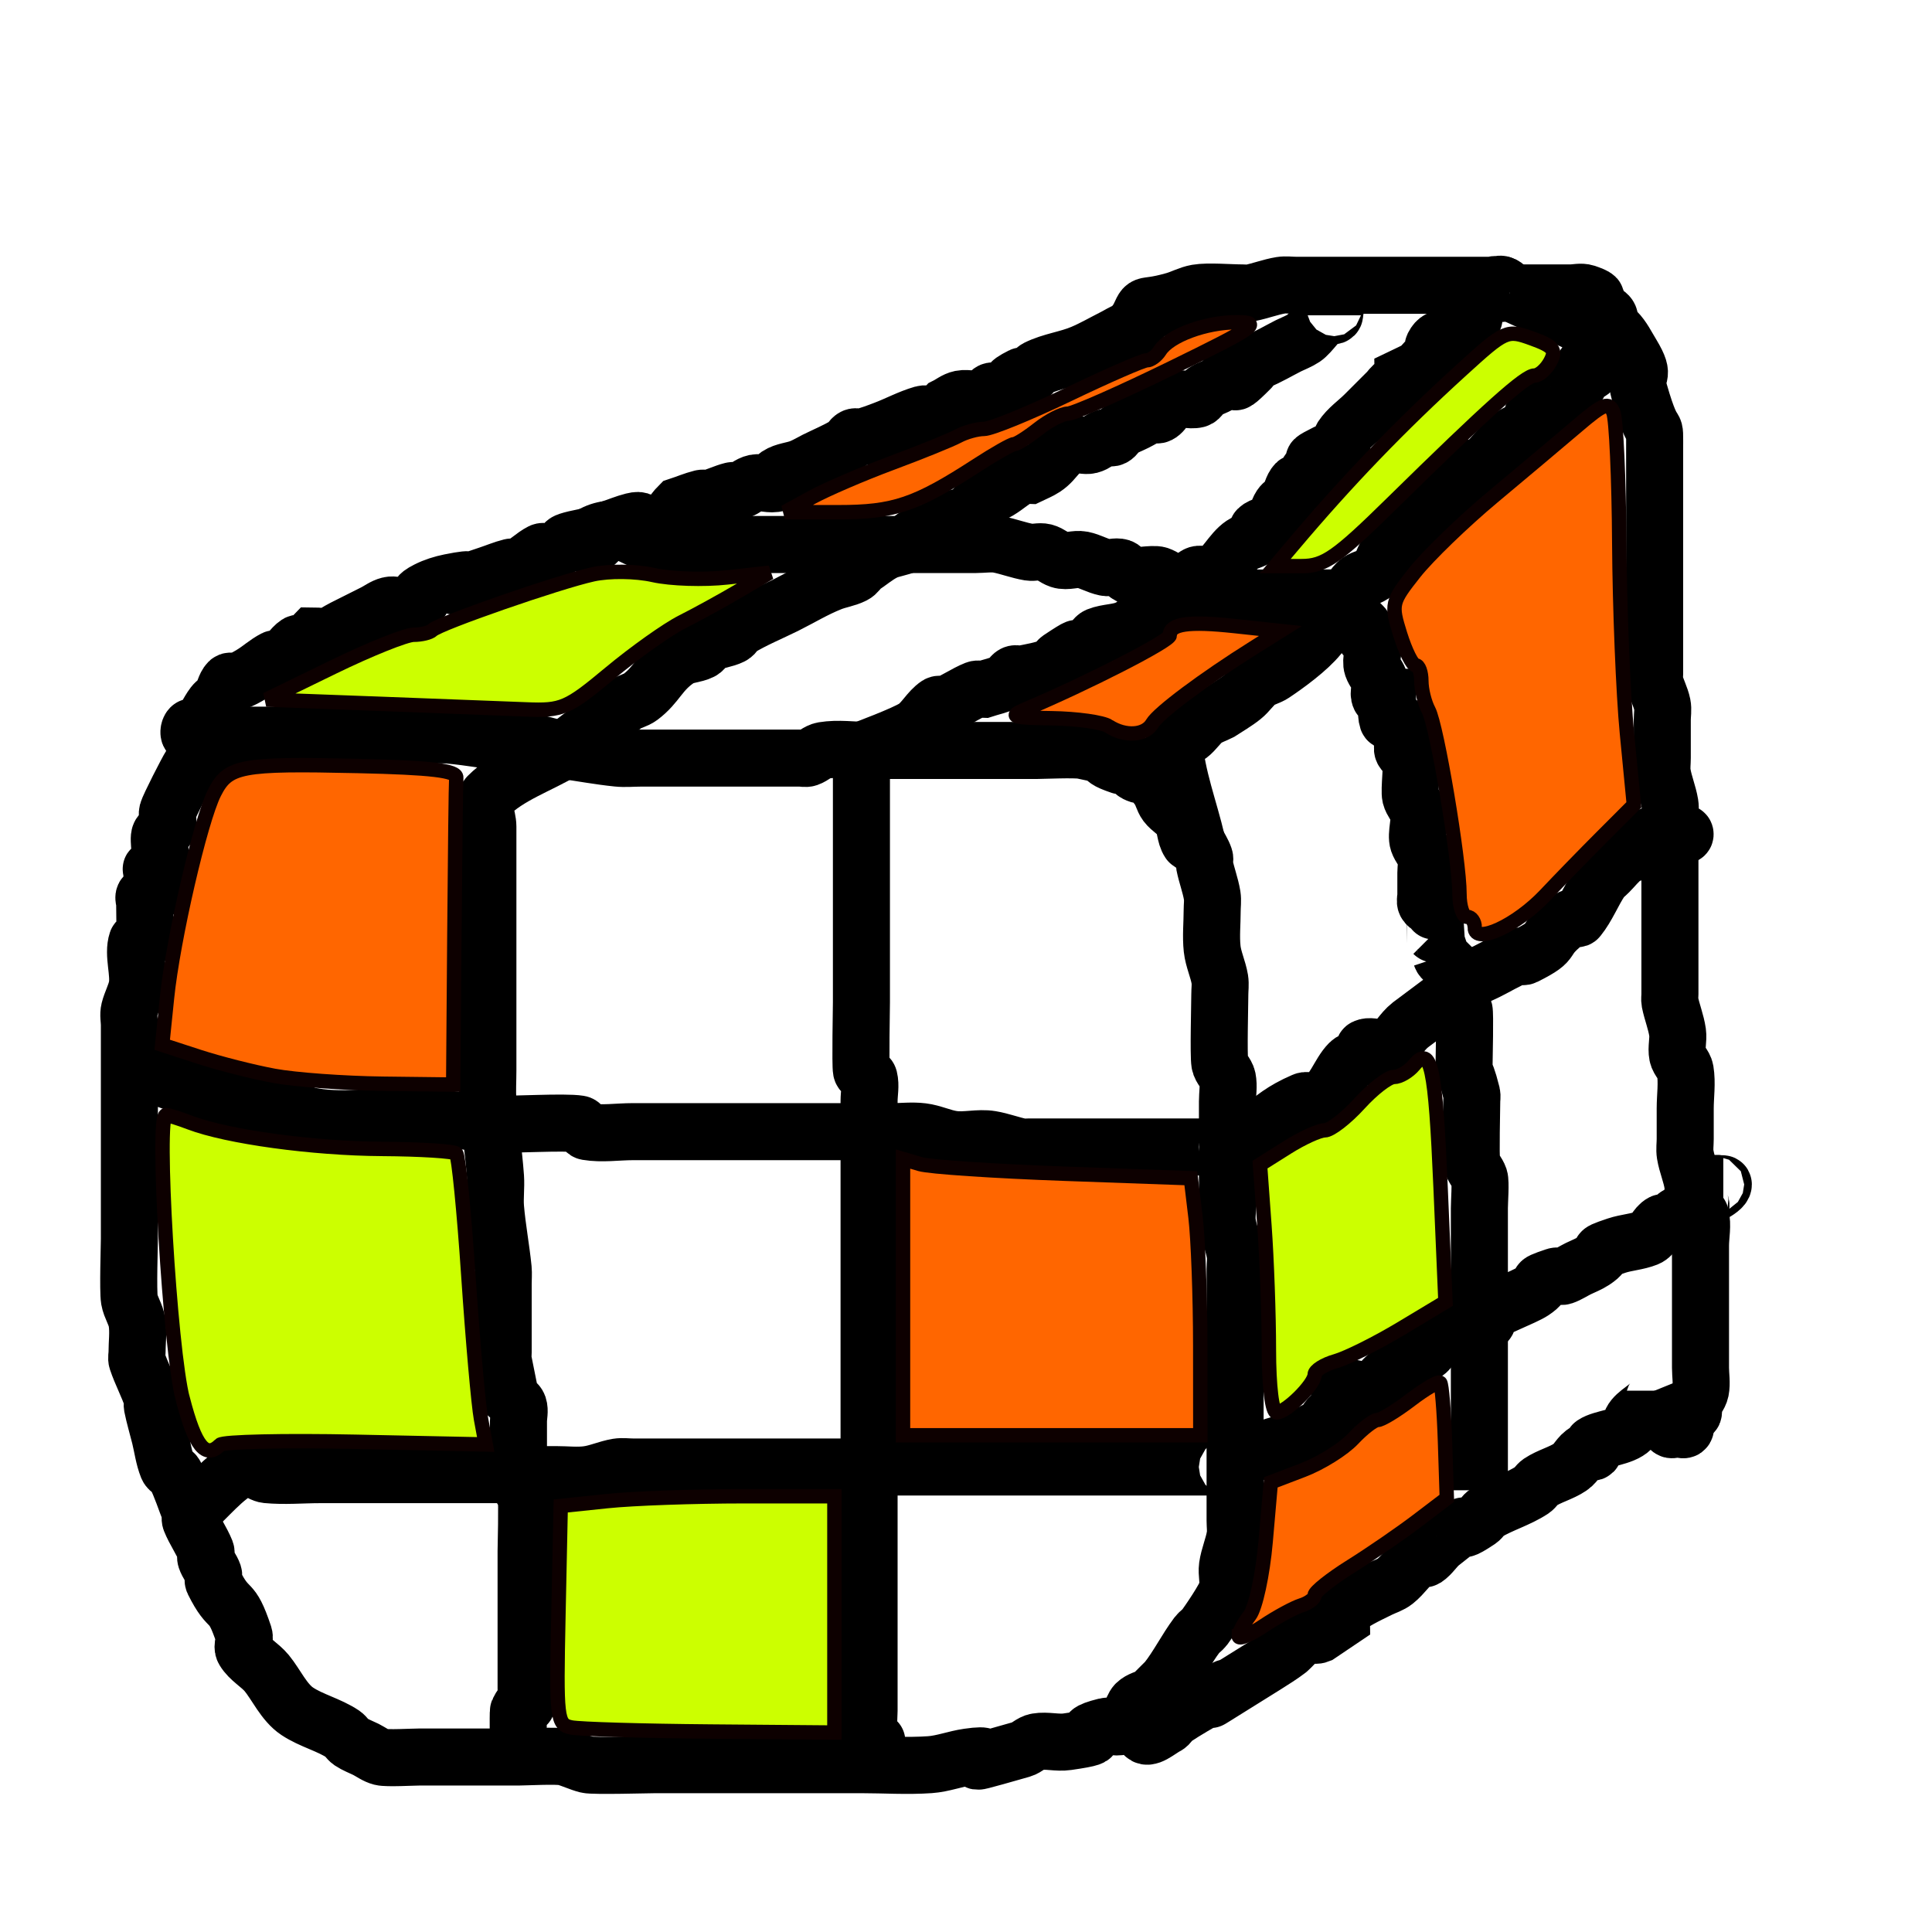
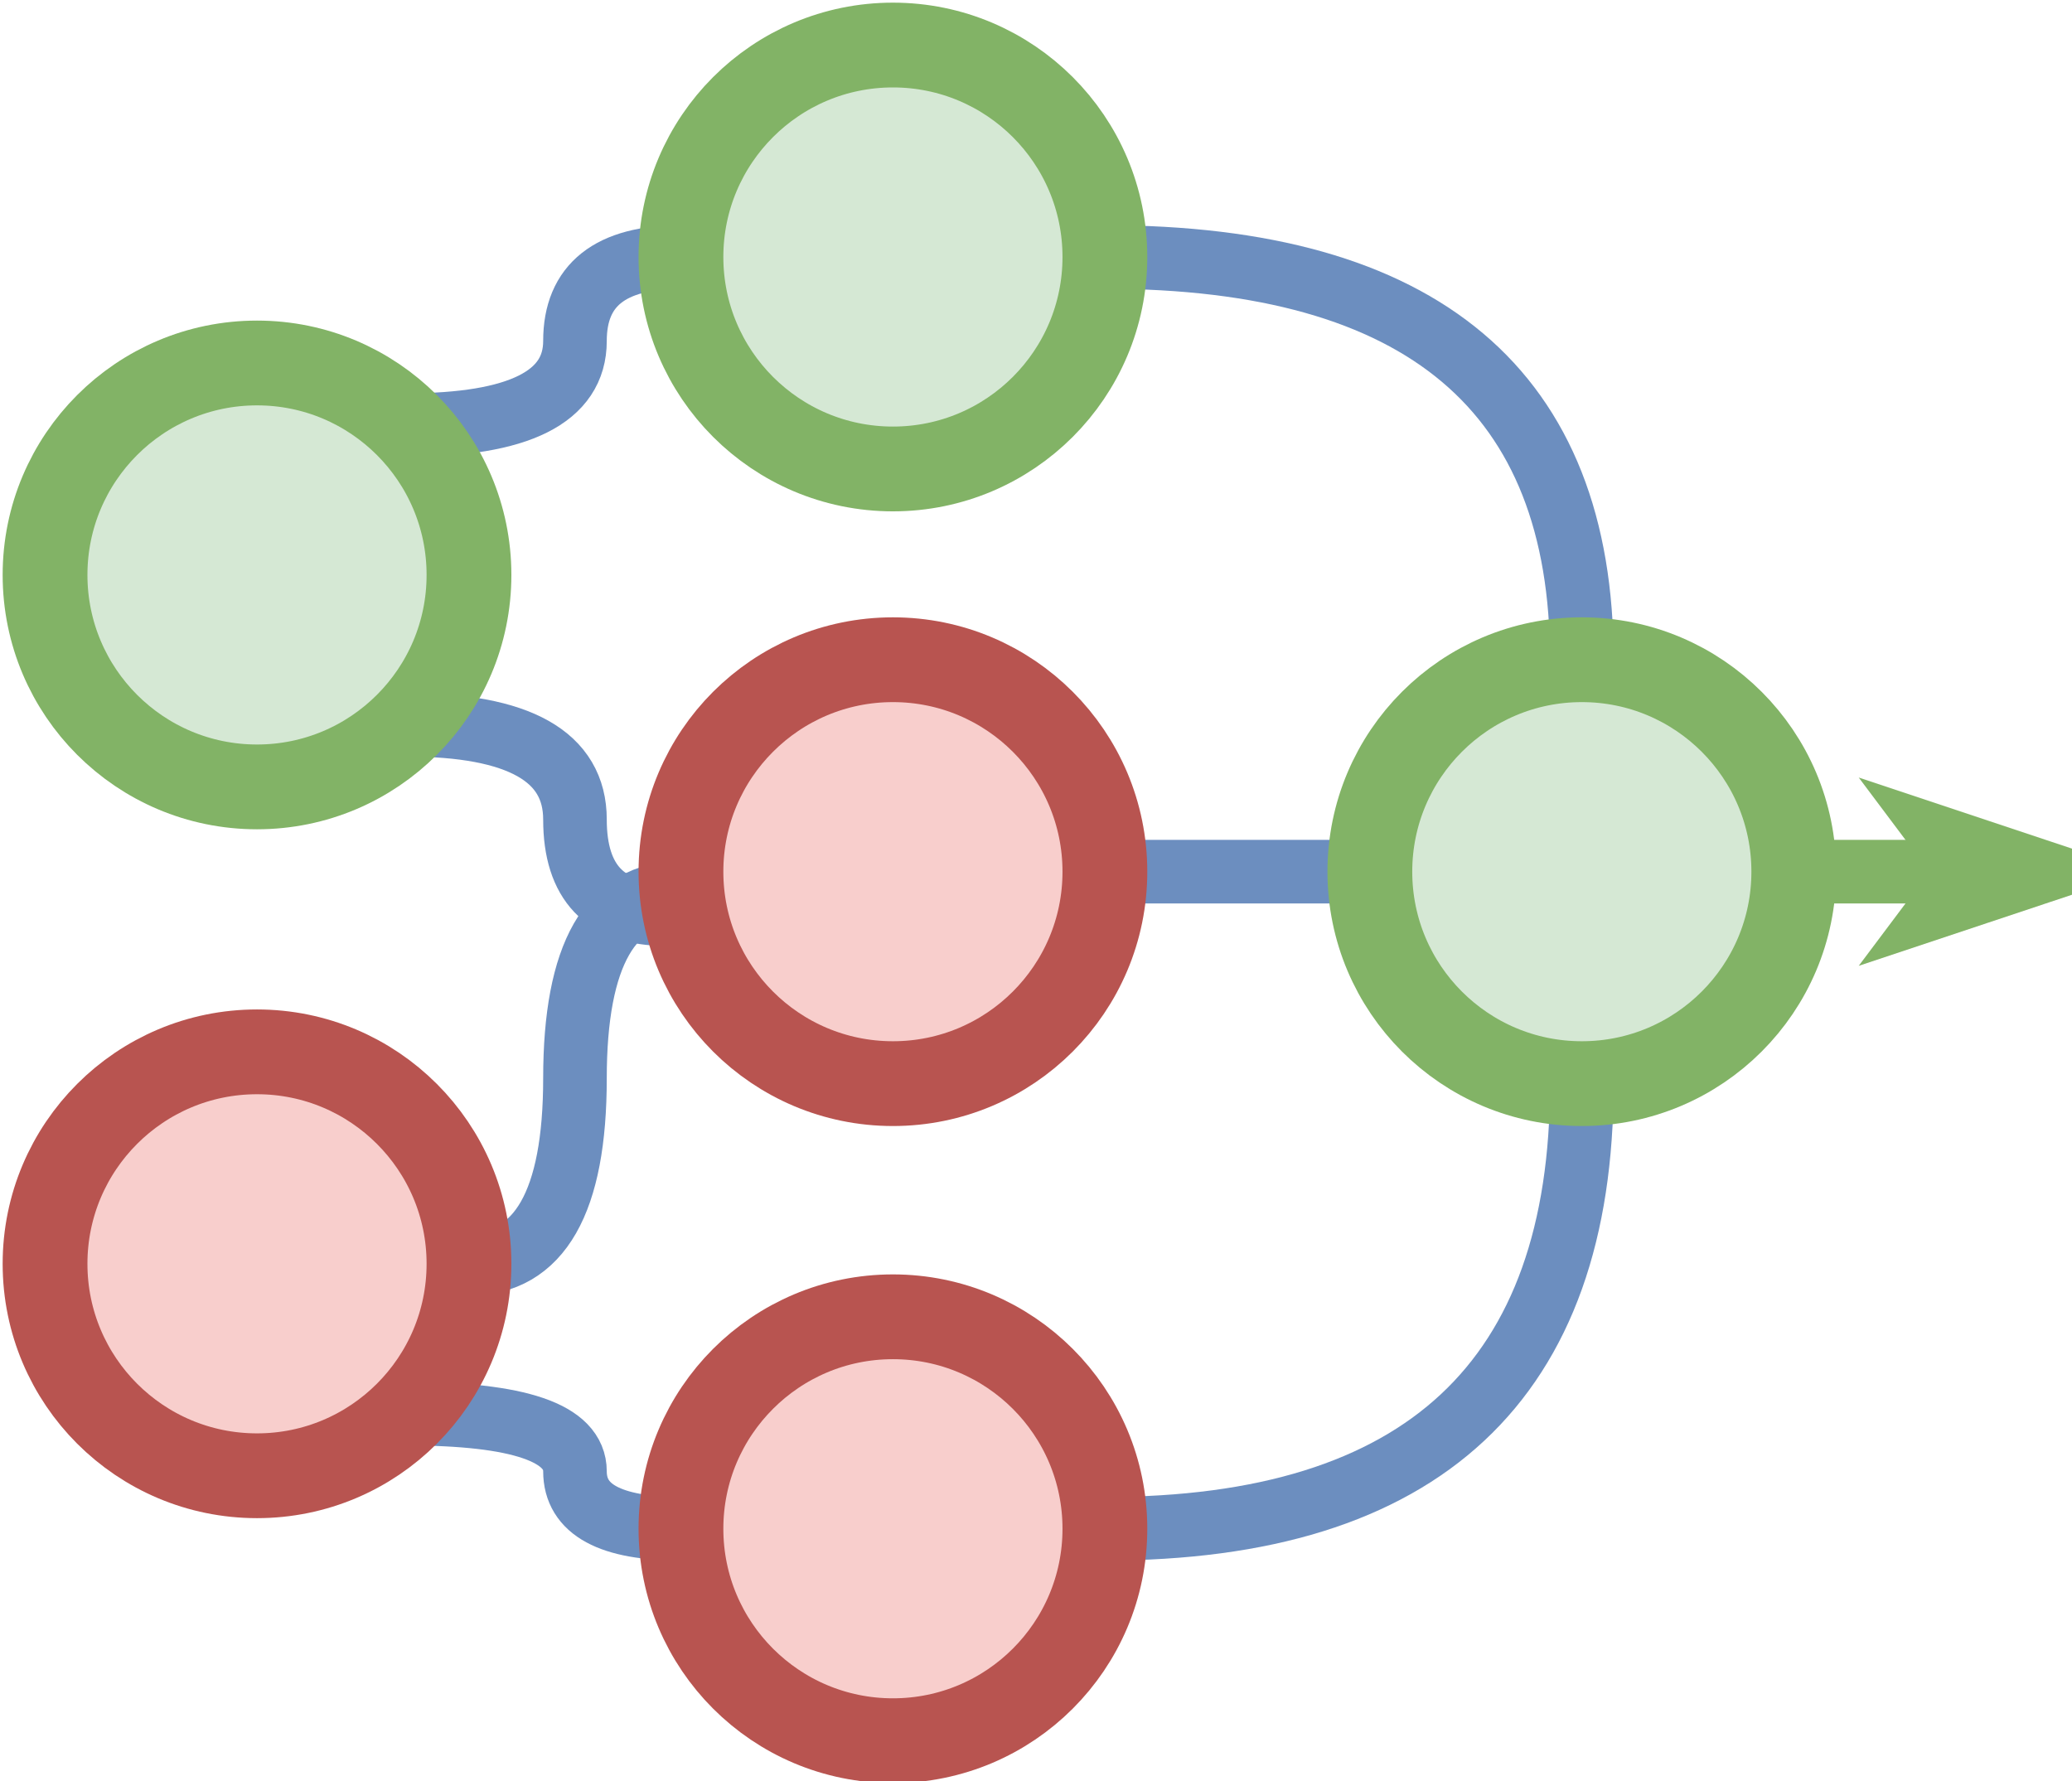
- <svg xmlns="http://www.w3.org/2000/svg" width="64" height="64" viewBox="0 0 16.933 16.933" version="1.1" id="svg8">
-   <defs id="defs2" />
-   <g id="layer1" transform="translate(0,-280.0666)">
-     <flowRoot xml:space="preserve" id="flowRoot4522" style="font-style:normal;font-weight:normal;font-size:40px;line-height:1.25;font-family:sans-serif;letter-spacing:0px;word-spacing:0px;fill:#000000;fill-opacity:1;stroke:none" transform="scale(0.2645833)">
-       <flowRegion id="flowRegion4524">
-         <rect id="rect4526" width="148.571" height="134.286" x="231.429" y="433.948" />
-       </flowRegion>
-       <flowPara id="flowPara4528" />
-     </flowRoot>
-     <path style="fill:none;stroke:#000000;stroke-width:0.5;stroke-linecap:butt;stroke-linejoin:miter;stroke-opacity:1;stroke-miterlimit:4;stroke-dasharray:none" d="m 2.071,286.51 c 0.557,0 1.114,0 1.67,0 0.067,0 0.134,-0.006 0.2,0 0.179,0.016 0.356,0.051 0.535,0.067 0.067,0.006 0.134,-0.009 0.2,0 0.091,0.013 0.178,0.045 0.267,0.067 0.156,0.022 0.311,0.051 0.468,0.067 0.066,0.007 0.134,0 0.2,0 0.2,0 0.401,0 0.601,0 0.134,0 0.267,0 0.401,0 0.134,0 0.267,0 0.401,0 0.022,0 0.046,0.007 0.067,0 0.047,-0.016 0.085,-0.059 0.134,-0.067 0.132,-0.022 0.267,0 0.401,0 0.312,0 0.624,0 0.935,0 0.178,0 0.356,0 0.535,0 0.049,0 0.335,-0.013 0.401,0 0.348,0.07 0.067,0.044 0.334,0.134 0.021,0.007 0.047,-0.01 0.067,0 0.028,0.014 0.039,0.053 0.067,0.067 0.187,0.093 -0.109,-0.28 0.2,0.134 0.03,0.04 0.037,0.094 0.067,0.134 0.038,0.05 0.101,0.08 0.134,0.134 0.036,0.06 0.028,0.142 0.067,0.2 0.012,0.018 0.045,0 0.067,0 0.022,0.044 0.051,0.086 0.067,0.134 0.007,0.021 -0.004,0.045 0,0.067 0.018,0.09 0.052,0.177 0.067,0.267 0.007,0.044 0,0.089 0,0.134 0,0.111 -0.012,0.223 0,0.334 0.01,0.091 0.052,0.177 0.067,0.267 0.007,0.044 0,0.089 0,0.134 0,0.074 -0.012,0.531 0,0.601 0.008,0.049 0.057,0.085 0.067,0.134 0.013,0.066 0,0.134 0,0.2 0,0.2 0,0.401 0,0.601 0,0.111 0,0.223 0,0.334 0,0.045 -0.007,0.09 0,0.134 0.015,0.091 0.052,0.177 0.067,0.267 0.007,0.044 0,0.089 0,0.134 0,0.134 0,0.267 0,0.401 0,0.334 0,0.668 0,1.002 0,0.178 0,0.356 0,0.535 0,0.089 0,0.178 0,0.267 0,0.045 0.007,0.09 0,0.134 -0.015,0.091 -0.054,0.176 -0.067,0.267 -0.009,0.066 0.013,0.135 0,0.2 -0.014,0.071 -0.182,0.31 -0.2,0.334 -0.019,0.025 -0.048,0.042 -0.067,0.067 -0.096,0.128 -0.167,0.275 -0.267,0.401 -0.045,0.044 -0.089,0.089 -0.134,0.134 -0.045,0.022 -0.098,0.032 -0.134,0.067 -0.041,0.041 -0.057,0.175 -0.134,0.2 -0.042,0.014 -0.09,-0.011 -0.134,0 -0.344,0.086 0.122,0.069 -0.334,0.134 -0.088,0.013 -0.179,-0.015 -0.267,0 -0.049,0.008 -0.086,0.053 -0.134,0.067 -0.781,0.223 -0.062,0.009 -0.468,0.067 -0.112,0.016 -0.221,0.059 -0.334,0.067 -0.2,0.014 -0.401,0 -0.601,0 -0.267,0 -0.535,0 -0.802,0 -0.334,0 -0.668,0 -1.002,0 -0.054,0 -0.547,0.014 -0.601,0 -0.068,-0.017 -0.132,-0.05 -0.2,-0.067 -0.062,-0.015 -0.35,0 -0.401,0 -0.29,0 -0.579,0 -0.869,0 -0.056,0 -0.283,0.013 -0.334,0 -0.048,-0.012 -0.089,-0.044 -0.134,-0.067 -0.045,-0.022 -0.092,-0.039 -0.134,-0.067 -0.026,-0.018 -0.041,-0.049 -0.067,-0.067 -0.123,-0.082 -0.278,-0.118 -0.401,-0.2 -0.116,-0.077 -0.186,-0.236 -0.267,-0.334 -0.06,-0.073 -0.152,-0.119 -0.2,-0.2 -0.023,-0.038 0.014,-0.091 0,-0.134 -0.117,-0.351 -0.121,-0.174 -0.267,-0.468 -0.01,-0.02 0.007,-0.046 0,-0.067 -0.016,-0.047 -0.051,-0.086 -0.067,-0.134 -0.007,-0.021 0.008,-0.046 0,-0.067 -0.037,-0.092 -0.097,-0.175 -0.134,-0.267 -0.008,-0.021 0,-0.044 0,-0.067 -0.045,-0.111 -0.08,-0.227 -0.134,-0.334 -0.014,-0.028 -0.055,-0.038 -0.067,-0.067 -0.034,-0.085 -0.045,-0.178 -0.067,-0.267 -0.022,-0.089 -0.049,-0.177 -0.067,-0.267 -0.004,-0.022 0.007,-0.046 0,-0.067 -0.038,-0.114 -0.096,-0.22 -0.134,-0.334 -0.007,-0.021 0,-0.045 0,-0.067 0,-0.089 0.013,-0.179 0,-0.267 -0.01,-0.07 -0.055,-0.131 -0.067,-0.2 -0.013,-0.077 0,-0.48 0,-0.535 0,-0.245 0,-0.49 0,-0.735 0,-0.245 0,-0.49 0,-0.735 0,-0.134 0,-0.267 0,-0.401 0,-0.044 -0.011,-0.09 0,-0.134 0.017,-0.068 0.053,-0.131 0.067,-0.2 0.024,-0.122 -0.039,-0.285 0,-0.401 0.007,-0.021 0.057,0.02 0.067,0 0.005,-0.01 0,-0.315 0,-0.334 0,-0.022 -0.016,-0.051 0,-0.067 0.016,-0.016 0.06,0.021 0.067,0 0,-0.474 -0.047,-0.039 0.067,-0.267 0.021,-0.042 -0.021,-0.225 0,-0.267 0.014,-0.028 0.057,-0.037 0.067,-0.067 0.014,-0.042 -0.011,-0.09 0,-0.134 0.011,-0.043 0.172,-0.358 0.2,-0.401 0.017,-0.026 0.053,-0.039 0.067,-0.067 0.01,-0.02 -0.016,-0.051 0,-0.067 0.016,-0.016 0.046,0.008 0.067,0 0.092,-0.037 0.178,-0.089 0.267,-0.134 z" id="path4566" />
-     <path style="fill:none;stroke:#000000;stroke-width:0.5;stroke-linecap:butt;stroke-linejoin:miter;stroke-opacity:1;stroke-miterlimit:4;stroke-dasharray:none" d="m 7.55,286.643 c 0,0.735 0,1.47 0,2.205 0,0.053 -0.01,0.552 0,0.601 0.006,0.031 0.059,0.036 0.067,0.067 0.016,0.065 0,0.134 0,0.2 0,0.089 0,0.178 0,0.267 0,0.245 0,0.49 0,0.735 0,0.869 0,1.737 0,2.606 0,0.445 0,0.891 0,1.336 0,0.134 0,0.267 0,0.401 0,0.03 -0.01,0.18 0,0.2 0.083,0.165 0.067,-0.023 0.067,0.134" id="path4568" />
-     <path style="fill:none;stroke:#000000;stroke-width:0.5;stroke-linecap:butt;stroke-linejoin:miter;stroke-opacity:1;stroke-miterlimit:4;stroke-dasharray:none" d="m 4.944,286.643 c -0.223,0.134 -0.485,0.217 -0.668,0.401 -0.063,0.063 0,0.178 0,0.267 0,0.401 0,0.802 0,1.203 0,0.529 0,0.406 0,0.935 0,0.089 -0.006,0.178 0,0.267 0.016,0.223 0.051,0.445 0.067,0.668 0.006,0.089 -0.007,0.178 0,0.267 0.015,0.179 0.049,0.356 0.067,0.535 0.004,0.044 0,0.089 0,0.134 0,0.2 0,0.401 0,0.601 0,0.022 -0.004,0.045 0,0.067 0.022,0.111 0.045,0.223 0.067,0.334 0.022,0.022 0.057,0.037 0.067,0.067 0.014,0.042 0,0.089 0,0.134 0,0.156 0,0.312 0,0.468 0,0.022 -0.007,0.046 0,0.067 0.016,0.047 0.051,0.086 0.067,0.134 0.011,0.032 0,0.438 0,0.468 0,0.401 0,0.802 0,1.203 0,0.304 0.031,0.004 -0.067,0.2 -0.005,0.01 0,0.423 0,0.2" id="path4570" />
-     <path style="fill:none;stroke:#000000;stroke-width:0.5;stroke-linecap:butt;stroke-linejoin:miter;stroke-opacity:1;stroke-miterlimit:4;stroke-dasharray:none" d="m 1.136,289.45 c 0.306,0.033 0.572,0.204 0.869,0.267 0.176,0.038 0.358,0.035 0.535,0.067 0.069,0.013 0.13,0.061 0.2,0.067 0.31,0.056 0.624,-0.022 0.935,0 0.223,0.016 0.445,0.052 0.668,0.067 0.138,0.009 0.602,-0.022 0.735,0 0.031,0.005 0.036,0.062 0.067,0.067 0.132,0.022 0.267,0 0.401,0 0.312,0 0.624,0 0.935,0 0.334,0 0.668,0 1.002,0 0.111,0 0.223,0 0.334,0 0.089,0 0.179,-0.011 0.267,0 0.091,0.011 0.176,0.054 0.267,0.067 0.11,0.016 0.224,-0.018 0.334,0 0.091,0.015 0.177,0.049 0.267,0.067 0.022,0.004 0.045,0 0.067,0 0.067,0 0.134,0 0.2,0 0.245,0 0.49,0 0.735,0 0.178,0 0.356,0 0.535,0 0.067,0 0.134,0 0.2,0 0.022,0 0.067,-0.022 0.067,0 0,0.022 -0.045,0 -0.067,0" id="path4572" />
-     <path style="fill:none;stroke:#000000;stroke-width:0.5;stroke-linecap:butt;stroke-linejoin:miter;stroke-opacity:1;stroke-miterlimit:4;stroke-dasharray:none" d="m 1.67,293.325 c 0.156,-0.134 0.284,-0.309 0.468,-0.401 0.063,-0.032 0.13,0.06 0.2,0.067 0.155,0.015 0.312,0 0.468,0 0.445,0 0.891,0 1.336,0 0.245,0 0.49,0 0.735,0 0.089,0 0.179,0.011 0.267,0 0.091,-0.011 0.177,-0.052 0.267,-0.067 0.044,-0.007 0.089,0 0.134,0 0.111,0 0.223,0 0.334,0 0.223,0 0.445,0 0.668,0 0.824,0 1.648,0 2.472,0 0.423,0 0.846,0 1.27,0 0.134,0 0.267,0 0.401,0 0.022,0 0.067,-0.022 0.067,0 0,0.022 -0.045,0 -0.067,0" id="path4574" />
-     <path style="fill:none;stroke:#000000;stroke-width:0.5;stroke-linecap:butt;stroke-linejoin:miter;stroke-opacity:1;stroke-miterlimit:4;stroke-dasharray:none" d="m 2.071,286.51 c -0.134,-2e-5 -0.269,0.022 -0.401,-6e-5 -0.022,-0.004 -0.016,-0.051 0,-0.067 0.016,-0.016 0.051,0.016 0.067,0 0.057,-0.057 0.085,-0.136 0.134,-0.2 0.019,-0.025 0.049,-0.041 0.067,-0.067 0.028,-0.041 0.032,-0.098 0.067,-0.134 0.016,-0.016 0.046,0.007 0.067,0 0.047,-0.016 0.091,-0.041 0.134,-0.067 0.069,-0.041 0.129,-0.098 0.2,-0.134 0.02,-0.01 0.048,0.012 0.067,0 0.052,-0.035 0.081,-0.099 0.134,-0.134 0.019,-0.012 0.047,0.01 0.067,0 0.028,-0.014 0.045,-0.045 0.067,-0.067 0.045,0 0.09,0.011 0.134,0 0.048,-0.012 0.089,-0.045 0.134,-0.067 0.089,-0.044 0.178,-0.089 0.267,-0.134 0.045,-0.022 0.085,-0.055 0.134,-0.067 0.043,-0.011 0.09,0.011 0.134,0 0.323,-0.081 -0.003,-0.032 0.2,-0.134 0.063,-0.032 0.131,-0.053 0.2,-0.067 0.51,-0.102 -0.393,0.175 0.334,-0.067 0.067,-0.022 0.132,-0.05 0.2,-0.067 0.022,-0.005 0.047,0.01 0.067,0 0.072,-0.036 0.129,-0.098 0.2,-0.134 0.02,-0.01 0.046,0.007 0.067,0 0.267,-0.089 -0.014,-0.064 0.334,-0.134 0.044,-0.009 0.091,0.014 0.134,0 0.03,-0.01 0.045,-0.044 0.067,-0.067 0.067,-0.022 0.132,-0.05 0.2,-0.067 0.158,-0.04 -0.03,0.119 0.267,0 0.058,-0.023 0.089,-0.089 0.134,-0.134 0.067,-0.022 0.132,-0.05 0.2,-0.067 0.022,-0.005 0.045,0.005 0.067,0 0.068,-0.017 0.132,-0.05 0.2,-0.067 0.022,-0.005 0.046,0.007 0.067,0 0.047,-0.016 0.085,-0.057 0.134,-0.067 0.066,-0.013 0.137,0.021 0.2,0 0.021,-0.007 -0.019,-0.054 0,-0.067 0.059,-0.039 0.135,-0.041 0.2,-0.067 0.046,-0.018 0.089,-0.044 0.134,-0.067 0.089,-0.044 0.182,-0.082 0.267,-0.134 0.027,-0.016 0.039,-0.053 0.067,-0.067 0.02,-0.01 0.045,0.005 0.067,0 0.068,-0.017 0.135,-0.042 0.2,-0.067 0.112,-0.042 0.219,-0.101 0.334,-0.134 0.043,-0.012 0.091,0.014 0.134,0 0.03,-0.01 0.045,-0.044 0.067,-0.067 0.045,-0.022 0.085,-0.057 0.134,-0.067 0.066,-0.013 0.136,0.016 0.2,0 0.031,-0.008 0.039,-0.053 0.067,-0.067 0.02,-0.01 0.046,0.007 0.067,0 0.484,-0.161 -0.105,0.019 0.2,-0.134 0.02,-0.01 0.047,0.01 0.067,0 0.028,-0.014 0.039,-0.053 0.067,-0.067 0.126,-0.063 0.271,-0.078 0.401,-0.134 0.092,-0.039 0.178,-0.089 0.267,-0.134 0.045,-0.022 0.086,-0.051 0.134,-0.067 0.021,-0.007 0.051,0.016 0.067,0 0.016,-0.016 0,-0.044 0,-0.067 0.022,-0.022 0.041,-0.049 0.067,-0.067 -0.008,-0.127 0.156,-0.045 0.2,-0.067 0.028,-0.014 0.045,-0.044 0.067,-0.067" id="path4576" />
-     <path style="fill:none;stroke:#000000;stroke-width:0.5;stroke-linecap:butt;stroke-linejoin:miter;stroke-opacity:1;stroke-miterlimit:4;stroke-dasharray:none" d="m 10.089,294.929 c -0.022,0.111 -0.118,0.233 -0.067,0.334 0.031,0.063 0.137,-0.035 0.2,-0.067 0.028,-0.014 0.041,-0.049 0.067,-0.067 0.108,-0.072 0.221,-0.136 0.334,-0.2 0.515,-0.295 -0.602,0.401 0.468,-0.267 0.068,-0.043 0.136,-0.085 0.2,-0.134 0.014,-0.01 0.128,-0.132 0.134,-0.134 0.042,-0.014 0.092,0.017 0.134,0 0.067,-0.045 0.134,-0.089 0.2,-0.134 0,-0.022 -0.016,-0.051 0,-0.067 0.081,-0.081 0.229,-0.148 0.334,-0.2 0.045,-0.022 0.095,-0.036 0.134,-0.067 0.074,-0.059 0.125,-0.144 0.2,-0.2 0.018,-0.013 0.048,0.012 0.067,0 0.052,-0.035 0.084,-0.094 0.134,-0.134 0.414,-0.331 0.022,0.008 0.334,-0.2 0.026,-0.018 0.04,-0.051 0.067,-0.067 0.128,-0.077 0.277,-0.118 0.401,-0.2 0.026,-0.018 0.041,-0.049 0.067,-0.067 0.083,-0.055 0.184,-0.078 0.267,-0.134 0.052,-0.035 0.077,-0.105 0.134,-0.134 0.02,-0.01 0.051,0.016 0.067,0 0.016,-0.016 -0.019,-0.054 0,-0.067 0.078,-0.052 0.257,-0.057 0.334,-0.134 0.016,-0.016 -0.01,-0.047 0,-0.067 0.04,-0.08 0.16,-0.12 0.2,-0.2 0.01,-0.02 0,-0.045 0,-0.067" id="path4578" />
-     <path style="fill:none;stroke:#000000;stroke-width:0.5;stroke-linecap:butt;stroke-linejoin:miter;stroke-opacity:1;stroke-miterlimit:4;stroke-dasharray:none" d="m 9.956,282.902 c 0.111,-0.223 0.012,-0.109 0.334,-0.201 0.068,-0.019 0.131,-0.055 0.2,-0.067 0.099,-0.017 0.288,0 0.401,0 0.022,0 0.045,0.004 0.067,0 0.09,-0.018 0.177,-0.052 0.267,-0.067 0.044,-0.007 0.089,0 0.134,0 0.111,0 0.223,0 0.334,0 0.334,0 0.668,0 1.002,0 0.134,0 0.267,0 0.401,0 0.022,0 0.067,-0.022 0.067,0 0,0.022 -0.067,-0.022 -0.067,0 0,0.083 0.094,0.067 0.134,0.067" id="path4580" />
-     <path style="fill:none;stroke:#000000;stroke-width:0.5;stroke-linecap:butt;stroke-linejoin:miter;stroke-opacity:1;stroke-miterlimit:4;stroke-dasharray:none" d="m 13.23,282.634 c 0.178,-2e-5 0.356,-10e-6 0.535,-10e-6 0.045,0 0.091,-0.014 0.134,0 0.209,0.07 -0.022,0.044 0.067,0.134 0.035,0.035 0.106,0.025 0.134,0.067 0.025,0.037 -0.02,0.094 0,0.134 0.01,0.02 0.051,-0.016 0.067,0 0.057,0.057 0.092,0.132 0.134,0.2 0.138,0.23 0.014,0.148 0.067,0.334 0.146,0.509 0.134,0.17 0.134,0.535 0,0.445 0,0.891 0,1.336 0,0.111 0,0.223 0,0.334 0,0.089 0,0.178 0,0.267 0,0.022 -0.005,0.045 0,0.067 0.017,0.068 0.053,0.131 0.067,0.2 0.009,0.044 0,0.089 0,0.134 0,0.111 0,0.223 0,0.334 0,0.044 -0.007,0.09 0,0.134 0.015,0.091 0.052,0.177 0.067,0.267 0.007,0.044 0,0.089 0,0.134 0,0.111 0,0.223 0,0.334 0,0.334 0,0.668 0,1.002 0,0.067 0,0.134 0,0.2 0,0.022 -0.004,0.045 0,0.067 0.018,0.09 0.054,0.176 0.067,0.267 0.009,0.066 -0.013,0.135 0,0.2 0.01,0.049 0.059,0.085 0.067,0.134 0.018,0.11 0,0.223 0,0.334 0,0.089 0,0.178 0,0.267 0,0.044 -0.007,0.09 0,0.134 0.015,0.091 0.054,0.176 0.067,0.267 0.009,0.066 -0.016,0.136 0,0.2 0.008,0.031 0.059,0.036 0.067,0.067 0.022,0.086 0,0.178 0,0.267 0,0.245 0,0.49 0,0.735 0,0.111 0,0.223 0,0.334 0,0.067 0.013,0.135 0,0.2 -0.01,0.049 -0.051,0.086 -0.067,0.134 -0.007,0.021 0.016,0.051 0,0.067 -0.016,0.016 -0.057,-0.02 -0.067,0 -0.02,0.04 0.02,0.094 0,0.134 -0.01,0.02 -0.045,0 -0.067,0 -0.022,0 -0.055,0.019 -0.067,0 -0.062,-0.103 -0.089,-0.223 -0.134,-0.334" id="path4582" />
-     <path style="fill:none;stroke:#000000;stroke-width:0.5;stroke-linecap:butt;stroke-linejoin:miter;stroke-opacity:1;stroke-miterlimit:4;stroke-dasharray:none" d="m 10.49,287.445 c -0.067,-0.29 -0.179,-0.572 -0.2,-0.869 -0.004,-0.05 0.094,-0.037 0.134,-0.067 0.05,-0.038 0.083,-0.096 0.134,-0.134 0.04,-0.03 0.089,-0.044 0.134,-0.067 0.067,-0.044 0.138,-0.084 0.2,-0.134 0.049,-0.039 0.083,-0.096 0.134,-0.134 0.04,-0.03 0.092,-0.039 0.134,-0.067 0.111,-0.074 0.305,-0.214 0.401,-0.334 0.05,-0.063 0.085,-0.136 0.134,-0.2 0.019,-0.025 0.048,-0.042 0.067,-0.067 0.048,-0.064 0.077,-0.144 0.134,-0.2 0.035,-0.035 0.092,-0.039 0.134,-0.067 0.092,-0.061 0.069,-0.103 0.134,-0.2 0.017,-0.026 0.045,-0.045 0.067,-0.067 0.045,-0.045 0.089,-0.089 0.134,-0.134 0.134,-0.134 0.267,-0.267 0.401,-0.401 0.045,-0.044 0.081,-0.099 0.134,-0.134 0.019,-0.012 0.048,0.012 0.067,0 0.079,-0.052 0.134,-0.134 0.2,-0.2 0.076,-0.076 0.079,-0.093 0.2,-0.134 0.021,-0.007 0.057,0.02 0.067,0 0.02,-0.04 -0.025,-0.097 0,-0.134 0.13,-0.196 0.094,-0.014 0.2,-0.067 0.028,-0.014 0.045,-0.045 0.067,-0.067 0.045,-0.044 0.099,-0.081 0.134,-0.134 0.012,-0.018 -0.01,-0.047 0,-0.067 0.139,-0.278 -0.005,0.071 0.134,-0.067 0.016,-0.016 -0.016,-0.051 0,-0.067 0.035,-0.035 0.098,-0.032 0.134,-0.067 0.016,-0.016 -0.02,-0.057 0,-0.067 0.04,-0.02 0.173,0.021 0.134,0 -0.325,-0.175 -0.668,-0.312 -1.002,-0.468" id="path4584" />
-     <path style="fill:none;stroke:#000000;stroke-width:0.5;stroke-linecap:butt;stroke-linejoin:miter;stroke-opacity:1;stroke-miterlimit:4;stroke-dasharray:none" d="m 4.944,286.643 c 0.72,-0.48 -0.574,0.391 0.535,-0.401 0.041,-0.029 0.094,-0.037 0.134,-0.067 0.148,-0.111 0.167,-0.223 0.334,-0.334 0.059,-0.039 0.137,-0.035 0.2,-0.067 0.028,-0.014 0.039,-0.053 0.067,-0.067 0.063,-0.032 0.137,-0.035 0.2,-0.067 0.028,-0.014 0.04,-0.051 0.067,-0.067 0.128,-0.077 0.267,-0.134 0.401,-0.2 0.134,-0.067 0.262,-0.145 0.401,-0.2 0.065,-0.026 0.137,-0.035 0.2,-0.067 0.028,-0.014 0.045,-0.045 0.067,-0.067 0.067,-0.044 0.129,-0.098 0.2,-0.134 0.063,-0.032 0.137,-0.035 0.2,-0.067 0.028,-0.014 0.039,-0.053 0.067,-0.067 0.063,-0.032 0.137,-0.035 0.2,-0.067 0.028,-0.014 0.039,-0.053 0.067,-0.067 0.063,-0.032 0.14,-0.031 0.2,-0.067 0.054,-0.032 0.083,-0.096 0.134,-0.134 0.04,-0.03 0.091,-0.041 0.134,-0.067 0.069,-0.041 0.129,-0.098 0.2,-0.134 0.02,-0.01 0.045,0 0.067,0 0.045,-0.022 0.092,-0.039 0.134,-0.067 0.113,-0.075 0.106,-0.16 0.267,-0.2 0.043,-0.011 0.09,0.011 0.134,0 0.048,-0.012 0.086,-0.051 0.134,-0.067 0.021,-0.007 0.047,0.01 0.067,0 0.028,-0.014 0.041,-0.049 0.067,-0.067 0.041,-0.028 0.089,-0.044 0.134,-0.067 0.045,-0.022 0.086,-0.051 0.134,-0.067 0.021,-0.007 0.047,0.01 0.067,0 0.056,-0.028 0.073,-0.118 0.134,-0.134 0.065,-0.016 0.136,0.016 0.2,0 0.031,-0.008 0.041,-0.049 0.067,-0.067 0.041,-0.028 0.092,-0.039 0.134,-0.067 0.026,-0.018 0.039,-0.053 0.067,-0.067 0.165,-0.082 -0.06,0.194 0.2,-0.067 0.016,-0.016 -0.016,-0.051 0,-0.067 0.016,-0.016 0.046,0.008 0.067,0 0.092,-0.037 0.178,-0.089 0.267,-0.134 0.045,-0.022 0.092,-0.039 0.134,-0.067 0.061,-0.041 0.141,-0.171 0.2,-0.2 0.02,-0.01 0.051,0.016 0.067,0 0.016,-0.016 -0.022,-0.067 0,-0.067 0.022,0 0,0.045 0,0.067" id="path4586" />
-     <path style="fill:none;stroke:#000000;stroke-width:0.5;stroke-linecap:butt;stroke-linejoin:miter;stroke-opacity:1;stroke-miterlimit:4;stroke-dasharray:none" d="m 10.691,290.118 c 0.402,-0.091 0.358,-0.239 0.735,-0.401 0.041,-0.018 0.094,0.02 0.134,0 0.132,-0.066 0.173,-0.24 0.267,-0.334 0.035,-0.035 0.098,-0.032 0.134,-0.067 0.016,-0.016 -0.02,-0.057 0,-0.067 0.04,-0.02 0.089,0 0.134,0 0.022,0 0.048,0.012 0.067,0 0.1,-0.067 0.117,-0.134 0.2,-0.2 0.089,-0.067 0.178,-0.134 0.267,-0.2 0.022,0 0.048,0.012 0.067,0 0.079,-0.052 0.122,-0.148 0.2,-0.2 0.041,-0.028 0.089,-0.044 0.134,-0.067 0.089,-0.044 0.175,-0.097 0.267,-0.134 0.021,-0.008 0.047,0.01 0.067,0 0.312,-0.156 0.105,-0.112 0.401,-0.334 0.018,-0.013 0.053,0.017 0.067,0 0.081,-0.101 0.128,-0.226 0.2,-0.334 0.017,-0.026 0.045,-0.044 0.067,-0.067 0.045,-0.045 0.083,-0.096 0.134,-0.134 0.04,-0.03 0.098,-0.032 0.134,-0.067 0.016,-0.016 -0.016,-0.051 0,-0.067 0.035,-0.035 0.086,-0.051 0.134,-0.067 0.021,-0.007 0.045,0 0.067,0 0.045,0 0.089,0 0.134,0 0.022,0 0.067,-0.022 0.067,0 0,0.022 -0.045,0 -0.067,0" id="path4588" />
-     <path style="fill:none;stroke:#000000;stroke-width:0.5;stroke-linecap:butt;stroke-linejoin:miter;stroke-opacity:1;stroke-miterlimit:4;stroke-dasharray:none" d="m 10.691,292.924 c 0.102,-0.041 0.395,-0.166 0.535,-0.2 0.022,-0.005 0.047,0.01 0.067,0 0.569,-0.284 0.155,-0.084 0.468,-0.334 -0.106,-0.283 0.21,-0.096 0.267,-0.134 0.052,-0.035 0.083,-0.096 0.134,-0.134 0.04,-0.03 0.092,-0.039 0.134,-0.067 0.026,-0.018 0.041,-0.049 0.067,-0.067 0.041,-0.028 0.092,-0.039 0.134,-0.067 0.026,-0.018 0.041,-0.049 0.067,-0.067 0.338,-0.225 0.002,-5.2e-4 0.2,-0.067 0.047,-0.016 0.089,-0.045 0.134,-0.067 0.045,-0.022 0.098,-0.032 0.134,-0.067 0.016,-0.016 -0.016,-0.051 0,-0.067 0.046,-0.046 0.327,-0.151 0.401,-0.2 0.153,-0.102 -0.042,-0.053 0.2,-0.134 0.021,-0.007 0.046,0.007 0.067,0 0.047,-0.016 0.089,-0.045 0.134,-0.067 0.045,-0.022 0.092,-0.039 0.134,-0.067 0.153,-0.102 -0.042,-0.053 0.2,-0.134 0.087,-0.029 0.182,-0.033 0.267,-0.067 0.058,-0.023 0.077,-0.105 0.134,-0.134 0.02,-0.01 0.047,0.01 0.067,0 0.028,-0.014 0.039,-0.053 0.067,-0.067 0.02,-0.01 0.047,0.01 0.067,0 0.028,-0.014 0.039,-0.053 0.067,-0.067 0.02,-0.01 0.051,0.016 0.067,0 0.016,-0.016 -0.016,-0.051 0,-0.067 4.76e-4,-4.7e-4 0.2,-0.083 0.2,-0.134 0,-0.022 -0.067,0.022 -0.067,0 0,-0.022 0.045,0 0.067,0" id="path4590" />
-     <path style="fill:none;stroke:#000000;stroke-width:0.5;stroke-linecap:butt;stroke-linejoin:miter;stroke-opacity:1;stroke-miterlimit:4;stroke-dasharray:none" d="m 7.55,286.643 c 0.018,-0.007 0.377,-0.14 0.468,-0.2 0.077,-0.051 0.123,-0.149 0.2,-0.2 0.019,-0.012 0.046,0.008 0.067,0 0.092,-0.037 0.175,-0.097 0.267,-0.134 0.021,-0.008 0.045,0 0.067,0 0.067,-0.022 0.137,-0.035 0.2,-0.067 0.028,-0.014 0.039,-0.053 0.067,-0.067 0.02,-0.01 0.045,0.004 0.067,0 0.09,-0.018 0.182,-0.033 0.267,-0.067 0.029,-0.012 0.041,-0.049 0.067,-0.067 0.373,-0.249 -0.106,0.115 0.267,-0.134 0.026,-0.018 0.038,-0.055 0.067,-0.067 0.085,-0.034 0.185,-0.026 0.267,-0.067 0.267,-0.134 0.033,-0.1 0.2,-0.2 0.085,-0.051 0.184,-0.078 0.267,-0.134 0.052,-0.035 0.077,-0.105 0.134,-0.134 0.04,-0.02 0.094,0.02 0.134,0 0.107,-0.053 0.167,-0.2 0.267,-0.267 0.041,-0.028 0.098,-0.032 0.134,-0.067 0.016,-0.016 -0.016,-0.051 0,-0.067 0.035,-0.035 0.098,-0.032 0.134,-0.067 0.035,-0.035 0.039,-0.092 0.067,-0.134 0.017,-0.026 0.049,-0.041 0.067,-0.067 0.028,-0.041 0.032,-0.098 0.067,-0.134 0.016,-0.016 0.047,0.01 0.067,0 0.278,-0.139 -0.071,0.005 0.067,-0.134 0.016,-0.016 0.051,0.016 0.067,0 0.138,-0.138 -0.211,0.005 0.067,-0.134 0.092,-0.046 0.06,0.081 0.134,-0.067 0.01,-0.02 -0.012,-0.048 0,-0.067 0.052,-0.079 0.134,-0.134 0.2,-0.2 0.067,-0.067 0.134,-0.134 0.2,-0.2 0.022,-0.022 0.039,-0.053 0.067,-0.067 0.02,-0.01 0.051,0.016 0.067,0 0.016,-0.016 0,-0.044 0,-0.067 0.045,-0.022 0.092,-0.039 0.134,-0.067 0.026,-0.018 0.045,-0.044 0.067,-0.067 0.022,-0.022 0.053,-0.039 0.067,-0.067 0.01,-0.02 -0.01,-0.047 0,-0.067 0.062,-0.123 0.139,-0.011 0.2,-0.134 0.01,-0.02 -0.016,-0.051 0,-0.067 0.016,-0.016 0.051,0.016 0.067,0 0.188,-0.004 0.017,-0.151 0.067,-0.2 0.016,-0.016 0.047,0.01 0.067,0 0.028,-0.014 0.039,-0.053 0.067,-0.067 0.04,-0.02 0.102,0.032 0.134,0 0.016,-0.016 -0.022,-0.067 0,-0.067 0.032,1e-5 0.045,0.045 0.067,0.067" id="path4592" />
-     <path style="fill:none;stroke:#000000;stroke-width:0.5;stroke-linecap:butt;stroke-linejoin:miter;stroke-opacity:1;stroke-miterlimit:4;stroke-dasharray:none" d="m 5.345,284.706 c -0.067,0.044 -0.156,0.2 -0.2,0.133 -0.044,-0.067 0.12,-0.133 0.2,-0.133 0.141,0 0.261,0.116 0.401,0.133 0.287,0.036 0.579,0 0.869,0 0.49,0 0.98,0 1.47,0 0.156,0 0.312,0 0.468,0 0.061,0 0.14,-0.012 0.2,0 0.09,0.018 0.177,0.052 0.267,0.067 0.044,0.007 0.09,-0.011 0.134,0 0.048,0.012 0.086,0.051 0.134,0.067 0.063,0.021 0.135,-0.013 0.2,0 0.069,0.014 0.131,0.053 0.2,0.067 0.044,0.009 0.091,-0.014 0.134,0 0.03,0.01 0.039,0.053 0.067,0.067 0.043,0.021 0.213,-0.018 0.267,0 0.047,0.016 0.086,0.051 0.134,0.067 0.046,0.015 0.161,-0.02 0.2,0 0.028,0.014 0.045,0.044 0.067,0.067 0.045,0 0.091,-0.014 0.134,0 0.03,0.01 0.037,0.057 0.067,0.067 0.063,0.021 0.134,0 0.2,0 0.178,0 0.356,0 0.535,0 0.016,0 0.198,-0.002 0.2,0 0.016,0.016 -0.016,0.051 0,0.067 0.032,0.032 0.102,-0.032 0.134,0 0.016,0.016 -0.01,0.047 0,0.067 0.028,0.056 0.105,0.077 0.134,0.134 0.01,0.02 -0.01,0.047 0,0.067 0.014,0.028 0.057,0.037 0.067,0.067 0.02,0.06 -0.02,0.14 0,0.2 0.016,0.047 0.055,0.085 0.067,0.134 0.011,0.043 -0.02,0.094 0,0.134 0.01,0.02 0.045,0 0.067,0 0,0.067 -0.021,0.137 0,0.2 0.007,0.021 0.047,-0.01 0.067,0 0.028,0.014 0.057,0.037 0.067,0.067 0.014,0.042 0,0.089 0,0.134 0,0.022 -0.01,0.047 0,0.067 0.014,0.028 0.053,0.039 0.067,0.067 0.019,0.038 -0.014,0.277 0,0.334 0.012,0.048 0.051,0.086 0.067,0.134 0.024,0.071 -0.024,0.196 0,0.267 0.016,0.047 0.055,0.085 0.067,0.134 0.011,0.043 0,0.089 0,0.134 0,0.067 0,0.134 0,0.2 0,0.022 -0.01,0.047 0,0.067 0.014,0.028 0.057,0.037 0.067,0.067 1.01e-4,3e-4 -6.4e-5,0.2 0,0.2 0.016,0.016 0.051,-0.016 0.067,0 6.4e-5,6e-5 -1.01e-4,0.2 0,0.2 0.01,0.03 0.045,0.044 0.067,0.067 0.022,0.044 0.051,0.086 0.067,0.134 0.015,0.046 -0.02,0.161 0,0.2 0.014,0.028 0.057,0.037 0.067,0.067 0.01,0.03 0,0.422 0,0.468 0,0.161 -0.007,-0.028 0.067,0.267 0.005,0.022 0,0.044 0,0.067 0,0.065 -0.011,0.48 0,0.535 0.01,0.049 0.051,0.086 0.067,0.134 0.013,0.039 0,0.209 0,0.267 0,0.2 0,0.401 0,0.601 0,0.626 0,1.447 0,1.871" id="path4594" />
-     <path style="opacity:1;fill:#ff6600;fill-opacity:1;stroke:#0d0000;stroke-width:0.477;stroke-miterlimit:4;stroke-dasharray:none;stroke-dashoffset:0;stroke-opacity:1" d="M 9.078,35.637 C 8.384,35.509 7.266,35.225 6.595,35.007 L 5.373,34.609 5.532,33.058 C 5.729,31.119 6.637,27.189 7.099,26.271 7.554,25.365 7.967,25.287 11.856,25.374 c 2.436,0.054 3.276,0.154 3.258,0.389 -0.014,0.174 -0.042,2.532 -0.063,5.24 l -0.038,4.924 -2.336,-0.028 C 11.392,35.883 9.773,35.766 9.078,35.637 Z" id="path4596" transform="matrix(0.2645833,0,0,0.2645833,0,280.0666)" />
-     <path style="opacity:1;fill:#ff6600;fill-opacity:1;stroke:#0d0000;stroke-width:0.477;stroke-miterlimit:4;stroke-dasharray:none;stroke-dashoffset:0;stroke-opacity:1" d="m 29.913,42.969 v -4.575 l 0.568,0.168 c 0.313,0.092 2.458,0.235 4.767,0.318 l 4.199,0.15 0.155,1.29 c 0.085,0.709 0.156,2.625 0.157,4.257 l 0.002,2.967 H 34.837 29.913 Z" id="path4598" transform="matrix(0.2645833,0,0,0.2645833,0,280.0666)" />
-     <path style="opacity:1;fill:#ff6600;fill-opacity:1;stroke:#0d0000;stroke-width:0.477;stroke-miterlimit:4;stroke-dasharray:none;stroke-dashoffset:0;stroke-opacity:1" d="m 48.853,30.728 c 0,-0.196 -0.114,-0.357 -0.253,-0.357 -0.139,0 -0.253,-0.342 -0.253,-0.76 0,-1.125 -0.747,-5.567 -1.024,-6.084 -0.131,-0.246 -0.239,-0.681 -0.239,-0.968 0,-0.287 -0.086,-0.522 -0.191,-0.522 -0.105,0 -0.335,-0.463 -0.512,-1.028 -0.309,-0.991 -0.292,-1.065 0.481,-2.041 0.441,-0.557 1.609,-1.686 2.595,-2.51 0.987,-0.824 2.248,-1.885 2.804,-2.359 0.867,-0.739 1.034,-0.801 1.182,-0.439 0.094,0.232 0.183,2.184 0.196,4.337 0.014,2.153 0.128,4.984 0.254,6.29 l 0.23,2.376 -1.057,1.058 c -0.582,0.582 -1.423,1.447 -1.87,1.922 -0.954,1.014 -2.344,1.657 -2.344,1.085 z" id="path4600" transform="matrix(0.2645833,0,0,0.2645833,0,280.0666)" />
-     <path style="opacity:1;fill:#ff6600;fill-opacity:1;stroke:#0d0000;stroke-width:0.477;stroke-miterlimit:4;stroke-dasharray:none;stroke-dashoffset:0;stroke-opacity:1" d="m 26.882,16.481 c 0.486,-0.266 1.679,-0.78 2.652,-1.142 0.972,-0.362 1.965,-0.764 2.206,-0.894 0.241,-0.13 0.627,-0.237 0.857,-0.237 0.23,0 1.484,-0.511 2.786,-1.136 1.302,-0.625 2.474,-1.136 2.603,-1.136 0.13,0 0.327,-0.144 0.438,-0.321 0.313,-0.497 1.518,-0.942 2.55,-0.941 0.839,8.35e-4 0.616,0.157 -2.163,1.515 -1.704,0.833 -3.251,1.514 -3.438,1.514 -0.187,0 -0.629,0.227 -0.982,0.505 -0.353,0.278 -0.712,0.505 -0.797,0.505 -0.085,0 -0.635,0.312 -1.223,0.693 -2.029,1.316 -2.758,1.563 -4.604,1.561 l -1.768,-0.002 0.884,-0.484 z" id="path4602" transform="matrix(0.2645833,0,0,0.2645833,0,280.0666)" />
-     <path style="opacity:1;fill:#ff6600;fill-opacity:1;stroke:#0d0000;stroke-width:0.477;stroke-miterlimit:4;stroke-dasharray:none;stroke-dashoffset:0;stroke-opacity:1" d="m 36.731,24.058 c -0.208,-0.135 -1.061,-0.254 -1.894,-0.266 -1.304,-0.018 -1.427,-0.058 -0.884,-0.288 2.079,-0.878 4.798,-2.271 4.798,-2.457 0,-0.385 0.617,-0.473 2.158,-0.307 l 1.504,0.162 -0.884,0.554 c -1.639,1.027 -3.155,2.16 -3.359,2.509 -0.234,0.402 -0.896,0.446 -1.44,0.094 z" id="path4604" transform="matrix(0.2645833,0,0,0.2645833,0,280.0666)" />
-     <path style="opacity:1;fill:#ff6600;fill-opacity:1;stroke:#0d0000;stroke-width:0.477;stroke-miterlimit:4;stroke-dasharray:none;stroke-dashoffset:0;stroke-opacity:1" d="m 41.033,54.198 c 0.004,-0.118 0.168,-0.426 0.364,-0.684 0.196,-0.258 0.433,-1.356 0.528,-2.44 l 0.172,-1.97 1.068,-0.408 c 0.587,-0.224 1.332,-0.689 1.655,-1.033 0.323,-0.344 0.689,-0.625 0.813,-0.625 0.124,0 0.619,-0.3 1.099,-0.667 0.481,-0.367 0.919,-0.621 0.974,-0.566 0.055,0.055 0.128,0.939 0.161,1.963 l 0.06,1.863 -0.989,0.752 c -0.544,0.413 -1.528,1.09 -2.188,1.503 -0.66,0.413 -1.2,0.842 -1.2,0.953 0,0.111 -0.199,0.263 -0.442,0.339 -0.243,0.076 -0.811,0.384 -1.263,0.686 -0.451,0.302 -0.817,0.452 -0.813,0.334 z" id="path4606" transform="matrix(0.2645833,0,0,0.2645833,0,280.0666)" />
-     <path style="opacity:1;fill:#ccff00;fill-opacity:1;stroke:#0d0000;stroke-width:0.477;stroke-miterlimit:4;stroke-dasharray:none;stroke-dashoffset:0;stroke-opacity:1" d="M 12.488,23.311 8.826,23.174 11.03,22.1 c 1.212,-0.59 2.415,-1.073 2.673,-1.073 0.257,0 0.537,-0.069 0.622,-0.154 0.224,-0.224 4.182,-1.599 5.314,-1.847 0.546,-0.119 1.416,-0.109 2.006,0.023 0.573,0.129 1.673,0.164 2.445,0.078 l 1.404,-0.156 -1.01,0.594 c -0.556,0.327 -1.408,0.795 -1.894,1.04 -0.486,0.245 -1.56,1.008 -2.387,1.696 -1.403,1.168 -1.588,1.247 -2.778,1.198 -0.701,-0.029 -2.923,-0.114 -4.937,-0.189 z" id="path4608" transform="matrix(0.2645833,0,0,0.2645833,0,280.0666)" />
-     <path style="opacity:1;fill:#ccff00;fill-opacity:1;stroke:#0d0000;stroke-width:0.477;stroke-miterlimit:4;stroke-dasharray:none;stroke-dashoffset:0;stroke-opacity:1" d="m 42.033,44.703 c -8.32e-4,-1.146 -0.067,-2.993 -0.148,-4.104 l -0.147,-2.02 0.902,-0.568 c 0.496,-0.313 1.056,-0.568 1.244,-0.568 0.188,0 0.704,-0.398 1.146,-0.884 0.442,-0.486 0.958,-0.884 1.146,-0.884 0.188,0 0.489,-0.178 0.669,-0.395 0.553,-0.666 0.703,0.031 0.876,4.071 l 0.161,3.774 -1.471,0.884 c -0.809,0.486 -1.784,0.972 -2.166,1.081 -0.382,0.108 -0.695,0.307 -0.695,0.442 0,0.322 -0.939,1.255 -1.263,1.255 -0.148,0 -0.253,-0.864 -0.254,-2.083 z" id="path4610" transform="matrix(0.2645833,0,0,0.2645833,0,280.0666)" />
-     <path style="opacity:1;fill:#ccff00;fill-opacity:1;stroke:#0d0000;stroke-width:0.477;stroke-miterlimit:4;stroke-dasharray:none;stroke-dashoffset:0;stroke-opacity:1" d="m 18.927,57.223 c -0.481,-0.096 -0.501,-0.272 -0.429,-3.719 l 0.076,-3.618 1.54,-0.161 c 0.847,-0.089 2.887,-0.161 4.533,-0.161 h 2.993 v 3.914 3.914 l -4.104,-0.034 c -2.257,-0.019 -4.331,-0.08 -4.609,-0.135 z" id="path4612" transform="matrix(0.2645833,0,0,0.2645833,0,280.0666)" />
-     <path style="opacity:1;fill:#ccff00;fill-opacity:1;stroke:#0d0000;stroke-width:0.477;stroke-miterlimit:4;stroke-dasharray:none;stroke-dashoffset:0;stroke-opacity:1" d="m 42.833,18.054 c 1.803,-2.136 3.549,-3.95 5.598,-5.813 1.437,-1.307 1.487,-1.329 2.319,-1.028 0.713,0.258 0.811,0.382 0.604,0.767 -0.135,0.253 -0.371,0.46 -0.523,0.46 -0.306,0 -1.534,1.101 -4.72,4.23 -1.832,1.8 -2.24,2.083 -2.995,2.083 h -0.874 z" id="path4614" transform="matrix(0.2645833,0,0,0.2645833,0,280.0666)" />
-     <path style="opacity:1;fill:#ccff00;fill-opacity:1;stroke:#0d0000;stroke-width:0.477;stroke-miterlimit:4;stroke-dasharray:none;stroke-dashoffset:0;stroke-opacity:1" d="M 6.054,46.344 C 5.627,44.711 5.166,36.937 5.496,36.937 c 0.077,0 0.435,0.112 0.795,0.249 1.243,0.473 4.059,0.859 6.366,0.873 1.273,0.008 2.378,0.077 2.455,0.154 0.077,0.077 0.258,1.895 0.402,4.041 0.144,2.145 0.333,4.282 0.419,4.748 l 0.157,0.847 -4.305,-0.089 c -2.368,-0.049 -4.39,-0.004 -4.494,0.1 -0.48,0.48 -0.824,0.058 -1.235,-1.516 z" id="path4616" transform="matrix(0.2645833,0,0,0.2645833,0,280.0666)" />
+ <svg xmlns="http://www.w3.org/2000/svg" style="background-color: rgb(255, 255, 255);" version="1.1" width="391px" height="336px" viewBox="-0.5 -0.5 391 336" content="&lt;mxfile host=&quot;app.diagrams.net&quot; modified=&quot;2022-09-14T08:43:41.625Z&quot; agent=&quot;5.0 (X11)&quot; etag=&quot;X53NudDn7MCZSs6rxfMn&quot; version=&quot;20.3.0&quot; type=&quot;device&quot;&gt;&lt;diagram id=&quot;C5RBs43oDa-KdzZeNtuy&quot; name=&quot;Page-1&quot;&gt;7VlJW9swEP01OdLP8qKYYwlLKdDSQgschT2JVRTLleXE6a+vHMtrQhKWYmg4RfM0WjzznkdyetZgnB4JEgVn3AfWMw0/7Vn7PdNEyDDVT4bMcgQbbg6MBPW1UwVc0D+gQUOjCfUhbjhKzpmkURP0eBiCJxsYEYJPm25DzpqrRmQEC8CFR9giekV9GeSoa/Yr/BPQUVCsjPBu3jMmhbN+kjggPp/WIOugZw0E5zJvjdMBsCx4RVyujmdX7PQOH33+Fv8mP/ZOLr/83MknO3zIkPIRBITy0VMnE2p+p/syJXCcTM/sk/Dr2Y7OZSxnRbzAV+HTJhcy4CMeEnZQoXsVesp5pNyQAn+BlDOdfZJIrqBAjpnuhZTK61r7RrUN3d5P68asMEIpZtd1Yz7mg1OY1bC5VYzzEjEBXy8VS8HvyrQjc+7tf8xYpeyQh5Ajh5QxPX6omgPOuJhHw/IJuEOvnKrWgz0XboeqJ49gFrYW4dZkS/vFPBEerEiRZp8kYgRyhZ9TUlJpGfgYVFjUOAGMSDppbo5oUY1Kv4o4qqG58wAe7XbHI7QZj3aMD4bVb5IJryHT3DoHQVWQQGw9w+wuGaY3OSEs0SstUo4xVVWyiE8DKuEiIvPHnqrC1qQRiaO81AxpmqWynUa8JE0OuL69LE2ueWthXKZpAkJC+ohELQa2mAXrZ9cVGNnantbqmYaCWikrsGdPRVHaO6kaeQW4V+//nzrvIcfGqtNDzzlV2ylJVbJDk8q0W2zJ3wZ6VEUYFTwyq7lFmUO8Yp0WeS3UOqWs8S/2VfE130HF3jImTyA06o7QG5avrT8GFXeHdUUKd1mkULdFauh64C1N063r2I7xgkXK7HddpKzXW6TeVd04Um6g6n6Xqra3VtXtUwLaxR2reknoX5+qKyHf1Pu2RtXOW1C1062qO7xQtlXtdl2q7bcnarR1osZvQdT4vVQXF22za1X3H6HqhmxeSOKr1ekxEsfUuwxo2BApesIr/d+J9KniW/5RxnFalzsLN6e452PRc32f6W9tqbbRix3AlVn9l5lnrvpH2Dr4Cw==&lt;/diagram&gt;&lt;/mxfile&gt;">
+   <defs />
+   <g>
+     <path d="M 76.28 79.72 Q 108 79.7 108 63.85 Q 108 48 128 48" fill="none" stroke="#6c8ebf" stroke-width="12" stroke-miterlimit="10" pointer-events="stroke" />
+     <path d="M 76.28 136.28 Q 108 136.3 108 154.15 Q 108 172 125.04 172" fill="none" stroke="#6c8ebf" stroke-width="12" stroke-miterlimit="10" pointer-events="stroke" />
+     <ellipse cx="48" cy="108" rx="40" ry="40" fill="#d5e8d4" stroke="#82b366" stroke-width="16" pointer-events="all" />
+     <path d="M 88 238 Q 108 238 108 203 Q 108 168 128 168" fill="none" stroke="#6c8ebf" stroke-width="12" stroke-miterlimit="10" pointer-events="stroke" />
+     <path d="M 76.28 266.28 Q 108 266.3 108 277.15 Q 108 288 128 288" fill="none" stroke="#6c8ebf" stroke-width="12" stroke-miterlimit="10" pointer-events="stroke" />
+     <ellipse cx="48" cy="238" rx="40" ry="40" fill="#f8cecc" stroke="#b85450" stroke-width="16" pointer-events="all" />
+     <path d="M 208 164 Q 208 164 258 164" fill="none" stroke="#6c8ebf" stroke-width="12" stroke-miterlimit="10" pointer-events="stroke" />
+     <ellipse cx="168" cy="164" rx="40" ry="40" fill="#f8cecc" stroke="#b85450" stroke-width="16" pointer-events="all" />
+     <path d="M 208 48 Q 298 48 298 124" fill="none" stroke="#6c8ebf" stroke-width="12" stroke-miterlimit="10" pointer-events="stroke" />
+     <ellipse cx="168" cy="48" rx="40" ry="40" fill="#d5e8d4" stroke="#82b366" stroke-width="16" pointer-events="all" />
+     <path d="M 208 288 Q 298 288 298 204" fill="none" stroke="#6c8ebf" stroke-width="12" stroke-miterlimit="10" pointer-events="stroke" />
+     <ellipse cx="168" cy="288" rx="40" ry="40" fill="#f8cecc" stroke="#b85450" stroke-width="16" pointer-events="all" />
+     <path d="M 338 164 Q 338 164 371.08 164" fill="none" stroke="#82b366" stroke-width="12" stroke-miterlimit="10" pointer-events="stroke" />
+     <path d="M 384.58 164 L 366.58 170 L 371.08 164 L 366.58 158 Z" fill="#82b366" stroke="#82b366" stroke-width="12" stroke-miterlimit="10" pointer-events="all" />
+     <ellipse cx="298" cy="164" rx="40" ry="40" fill="#d5e8d4" stroke="#82b366" stroke-width="16" pointer-events="all" />
  </g>
</svg>
